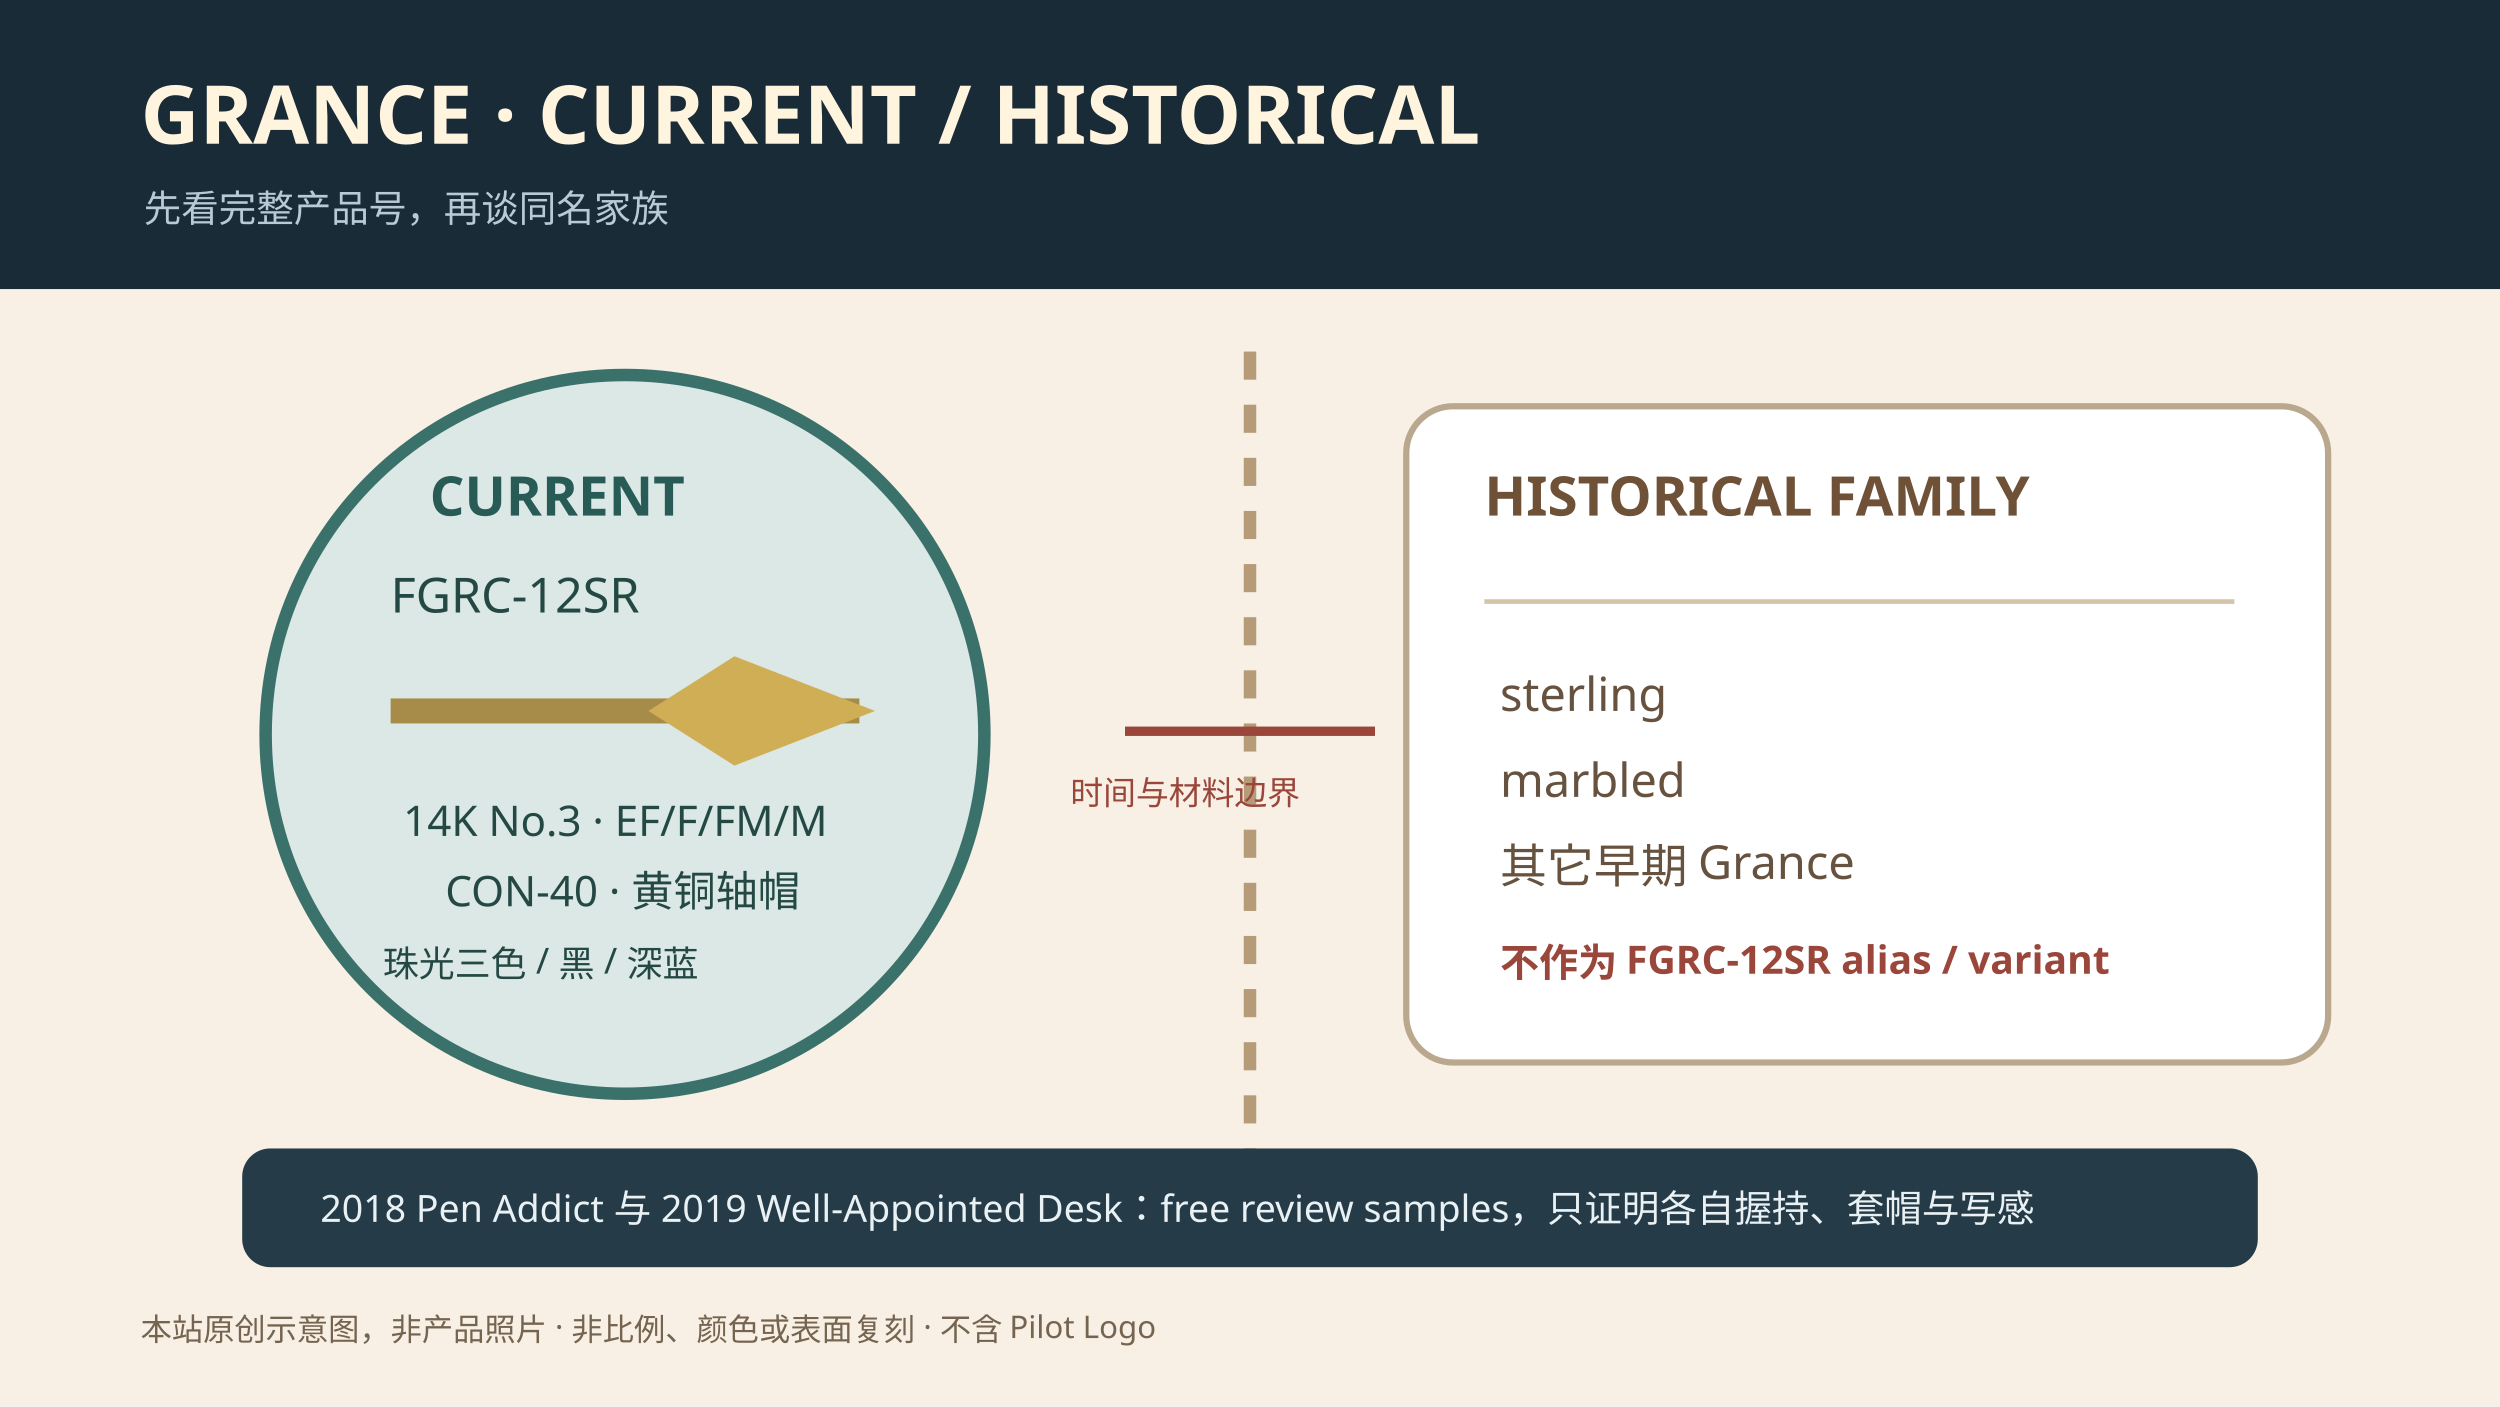
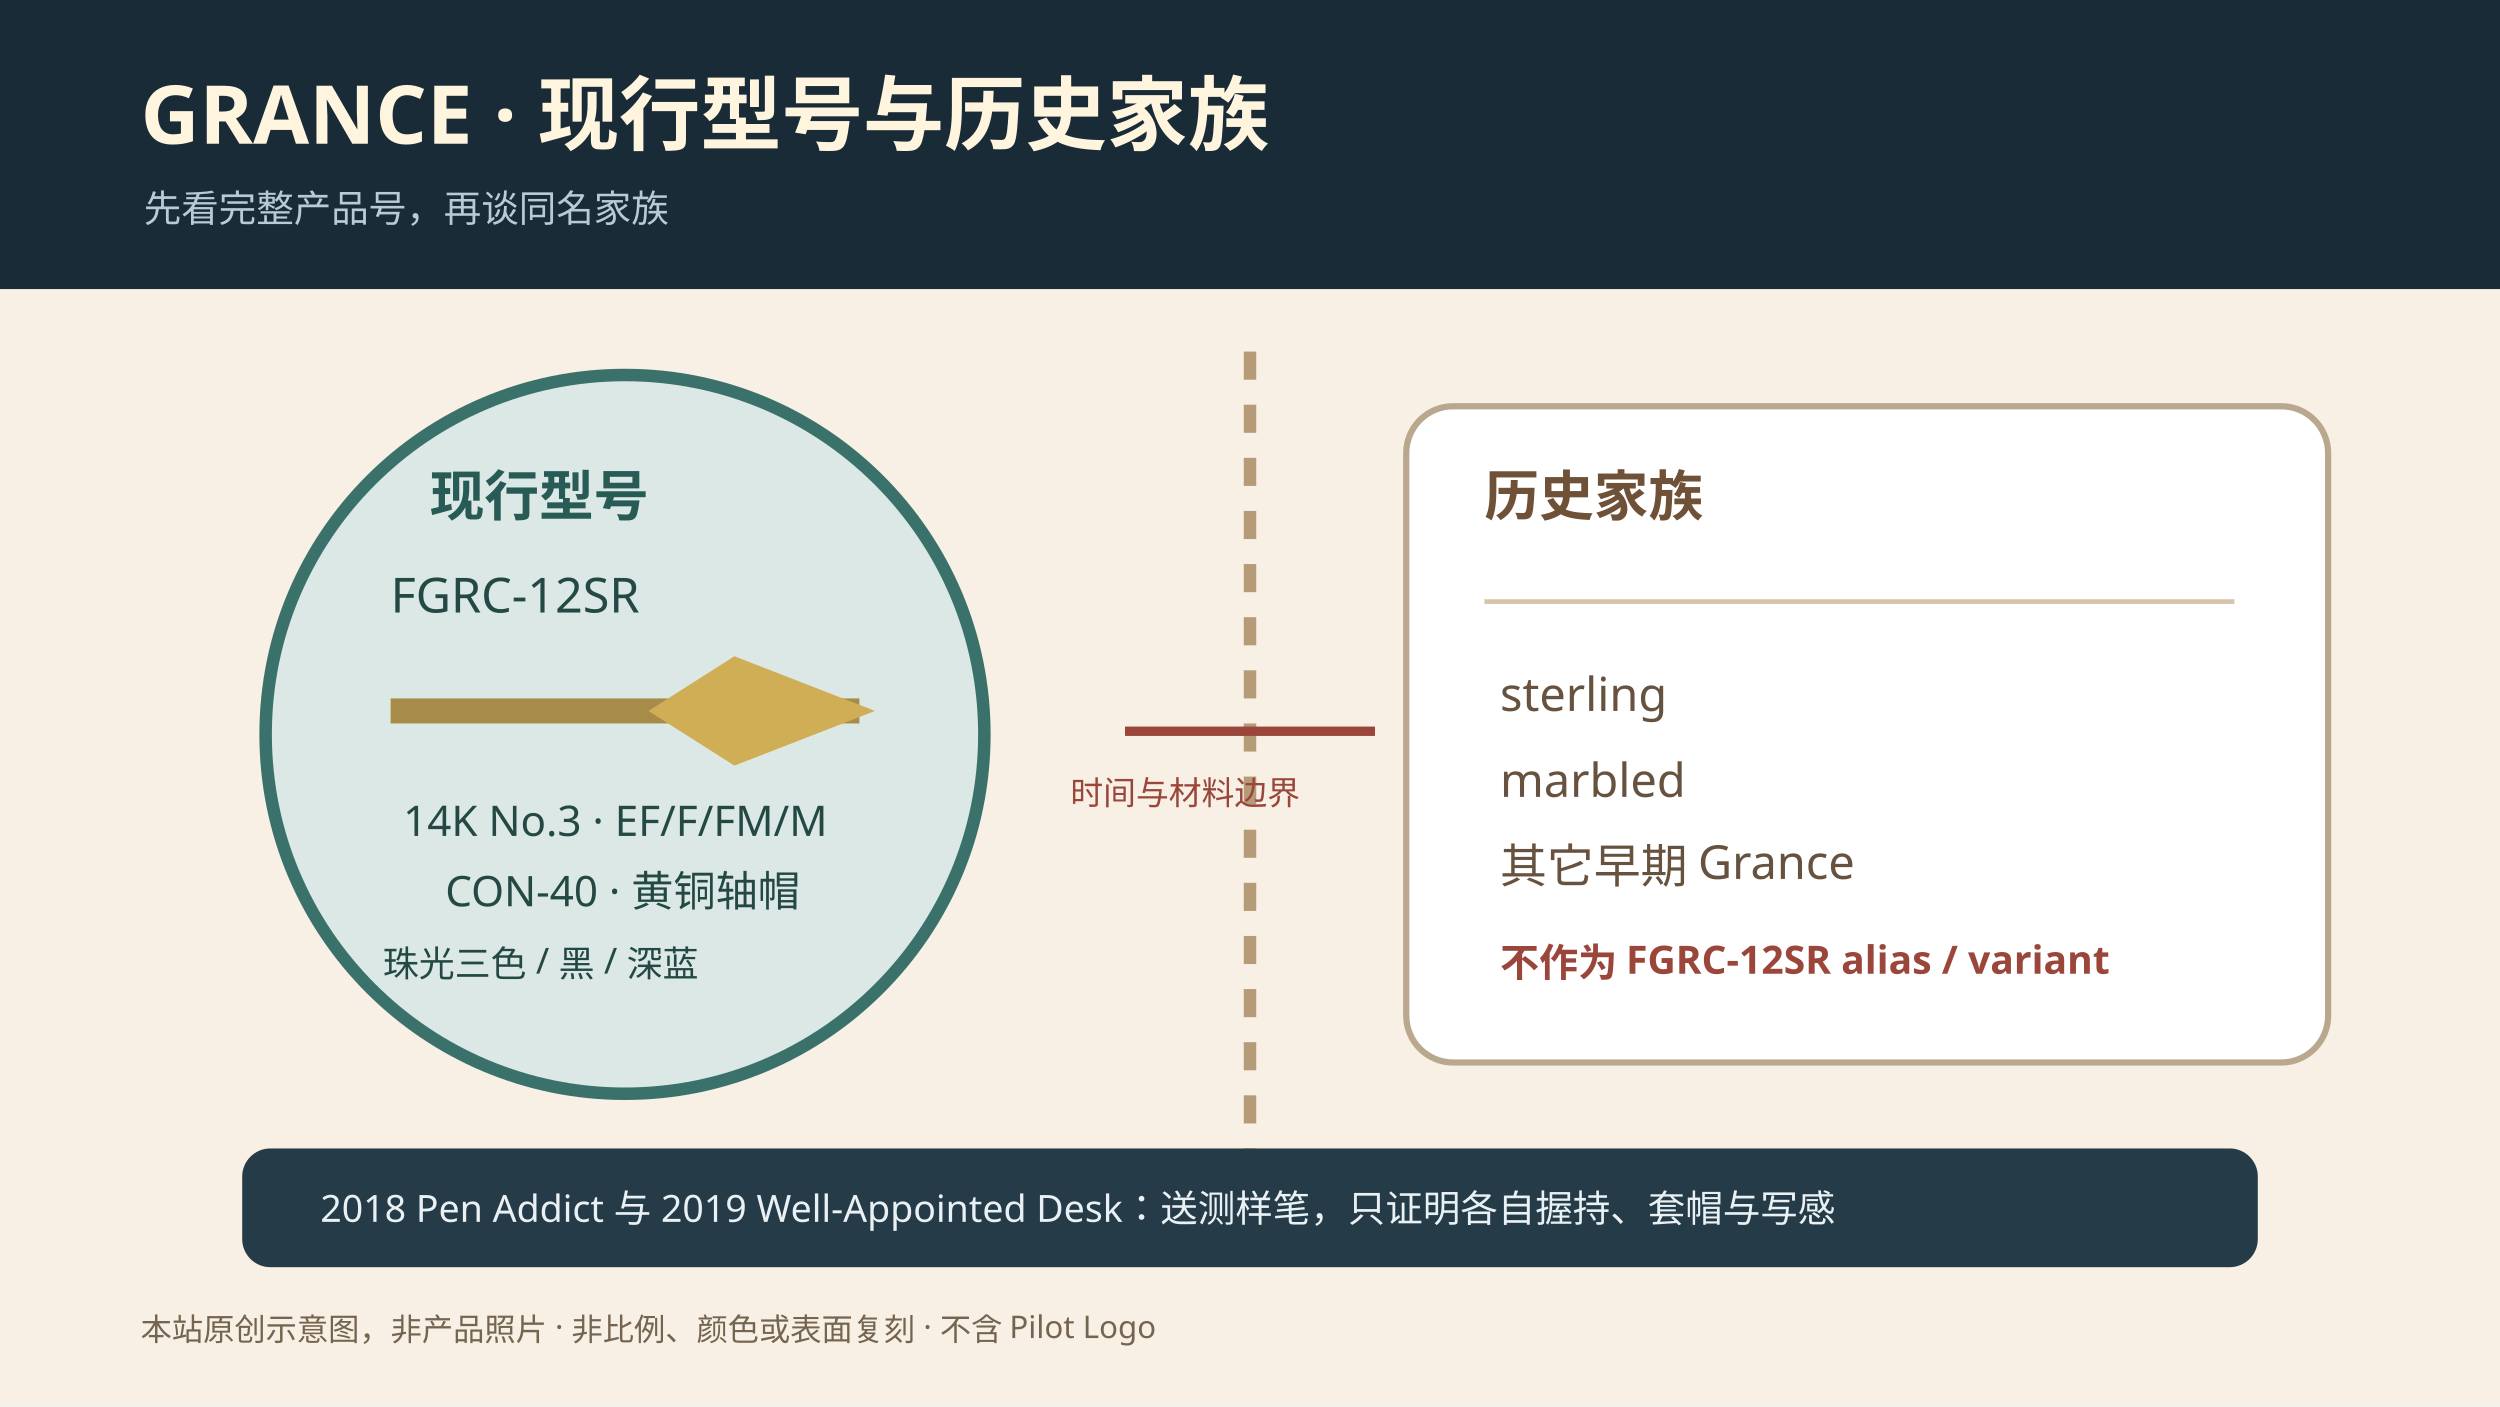
<svg xmlns="http://www.w3.org/2000/svg" width="1600" height="900" viewBox="0 0 1600 900" role="img" aria-labelledby="title desc">
  <rect width="1600" height="900" fill="#f8f0e5" />
  <path d="M0 0h1600v185H0Z" fill="#182b36" />
-   <text x="90" y="92" fill="#fff4de" font-family="sans-serif" font-size="52" font-weight="700">GRANCE · CURRENT / HISTORICAL</text>
+   <text x="90" y="92" fill="#fff4de" font-family="sans-serif" font-size="52" font-weight="700">GRANCE · 现行型号与历史家族</text>
  <text x="92" y="142" fill="#b8cad3" font-family="sans-serif" font-size="24">先看完整产品号，再谈同名家族</text>
  <path d="M800 225v550" stroke="#b59b78" stroke-width="8" stroke-dasharray="18 16" />
  <g font-family="sans-serif">
    <circle cx="400" cy="470" r="230" fill="#dbe8e5" stroke="#3b716b" stroke-width="8" />
-     <text x="275" y="330" fill="#285b56" font-size="35" font-weight="700">CURRENT</text>
+     <text x="275" y="330" fill="#285b56" font-size="35" font-weight="700">现行型号</text>
    <text x="250" y="392" fill="#244944" font-size="31">FGRC-12SR</text>
    <path d="M250 455h300" stroke="#a78b48" stroke-width="16" />
    <path d="M470 420l90 35-90 35-55-35Z" fill="#d0ae55" />
    <text x="258" y="535" fill="#244944" font-size="27">14K No.3 · EF/F/FM/M</text>
    <text x="285" y="580" fill="#244944" font-size="27">CON-40 · 黄铜轴帽</text>
    <text x="245" y="625" fill="#244944" font-size="23">珠光三色 / 黑 / 深蓝</text>
    <rect x="900" y="260" width="590" height="420" rx="30" fill="#fff" stroke="#b9a88e" stroke-width="4" />
-     <text x="950" y="330" fill="#6e5137" font-size="35" font-weight="700">HISTORICAL FAMILY</text>
+     <text x="950" y="330" fill="#6e5137" font-size="35" font-weight="700">历史家族</text>
    <path d="M950 385h480" stroke="#d6c4aa" stroke-width="3" />
    <text x="960" y="455" fill="#66523f" font-size="30">sterling</text>
    <text x="960" y="510" fill="#66523f" font-size="30">marbled</text>
    <text x="960" y="565" fill="#66523f" font-size="30">其它早期 Grance</text>
    <text x="960" y="625" fill="#9a463a" font-size="25" font-weight="700">不作为 FGRC-12SR alias / variant</text>
    <path d="M720 468h160" stroke="#9a463a" stroke-width="6" marker-end="url(#none)" />
    <text x="685" y="515" fill="#9a463a" font-size="21">时间与材料边界</text>
  </g>
  <rect x="155" y="735" width="1290" height="76" rx="18" fill="#253c48" />
-   <text x="205" y="782" fill="#e9f1f4" font-family="sans-serif" font-size="24">2018 Pen Addict 与 2019 Well-Appointed Desk：free review samples，只证明各自握持、套帽与写感</text>
+   <text x="205" y="782" fill="#e9f1f4" font-family="sans-serif" font-size="24">2018 Pen Addict 与 2019 Well-Appointed Desk：送测样笔，只证明各自握持、套帽与写感</text>
  <text x="90" y="858" fill="#756550" font-family="sans-serif" font-size="20">本站原创示意图，非产品照片 · 非比例、颜色或表面复刻 · 不含 Pilot Logo</text>
</svg>
